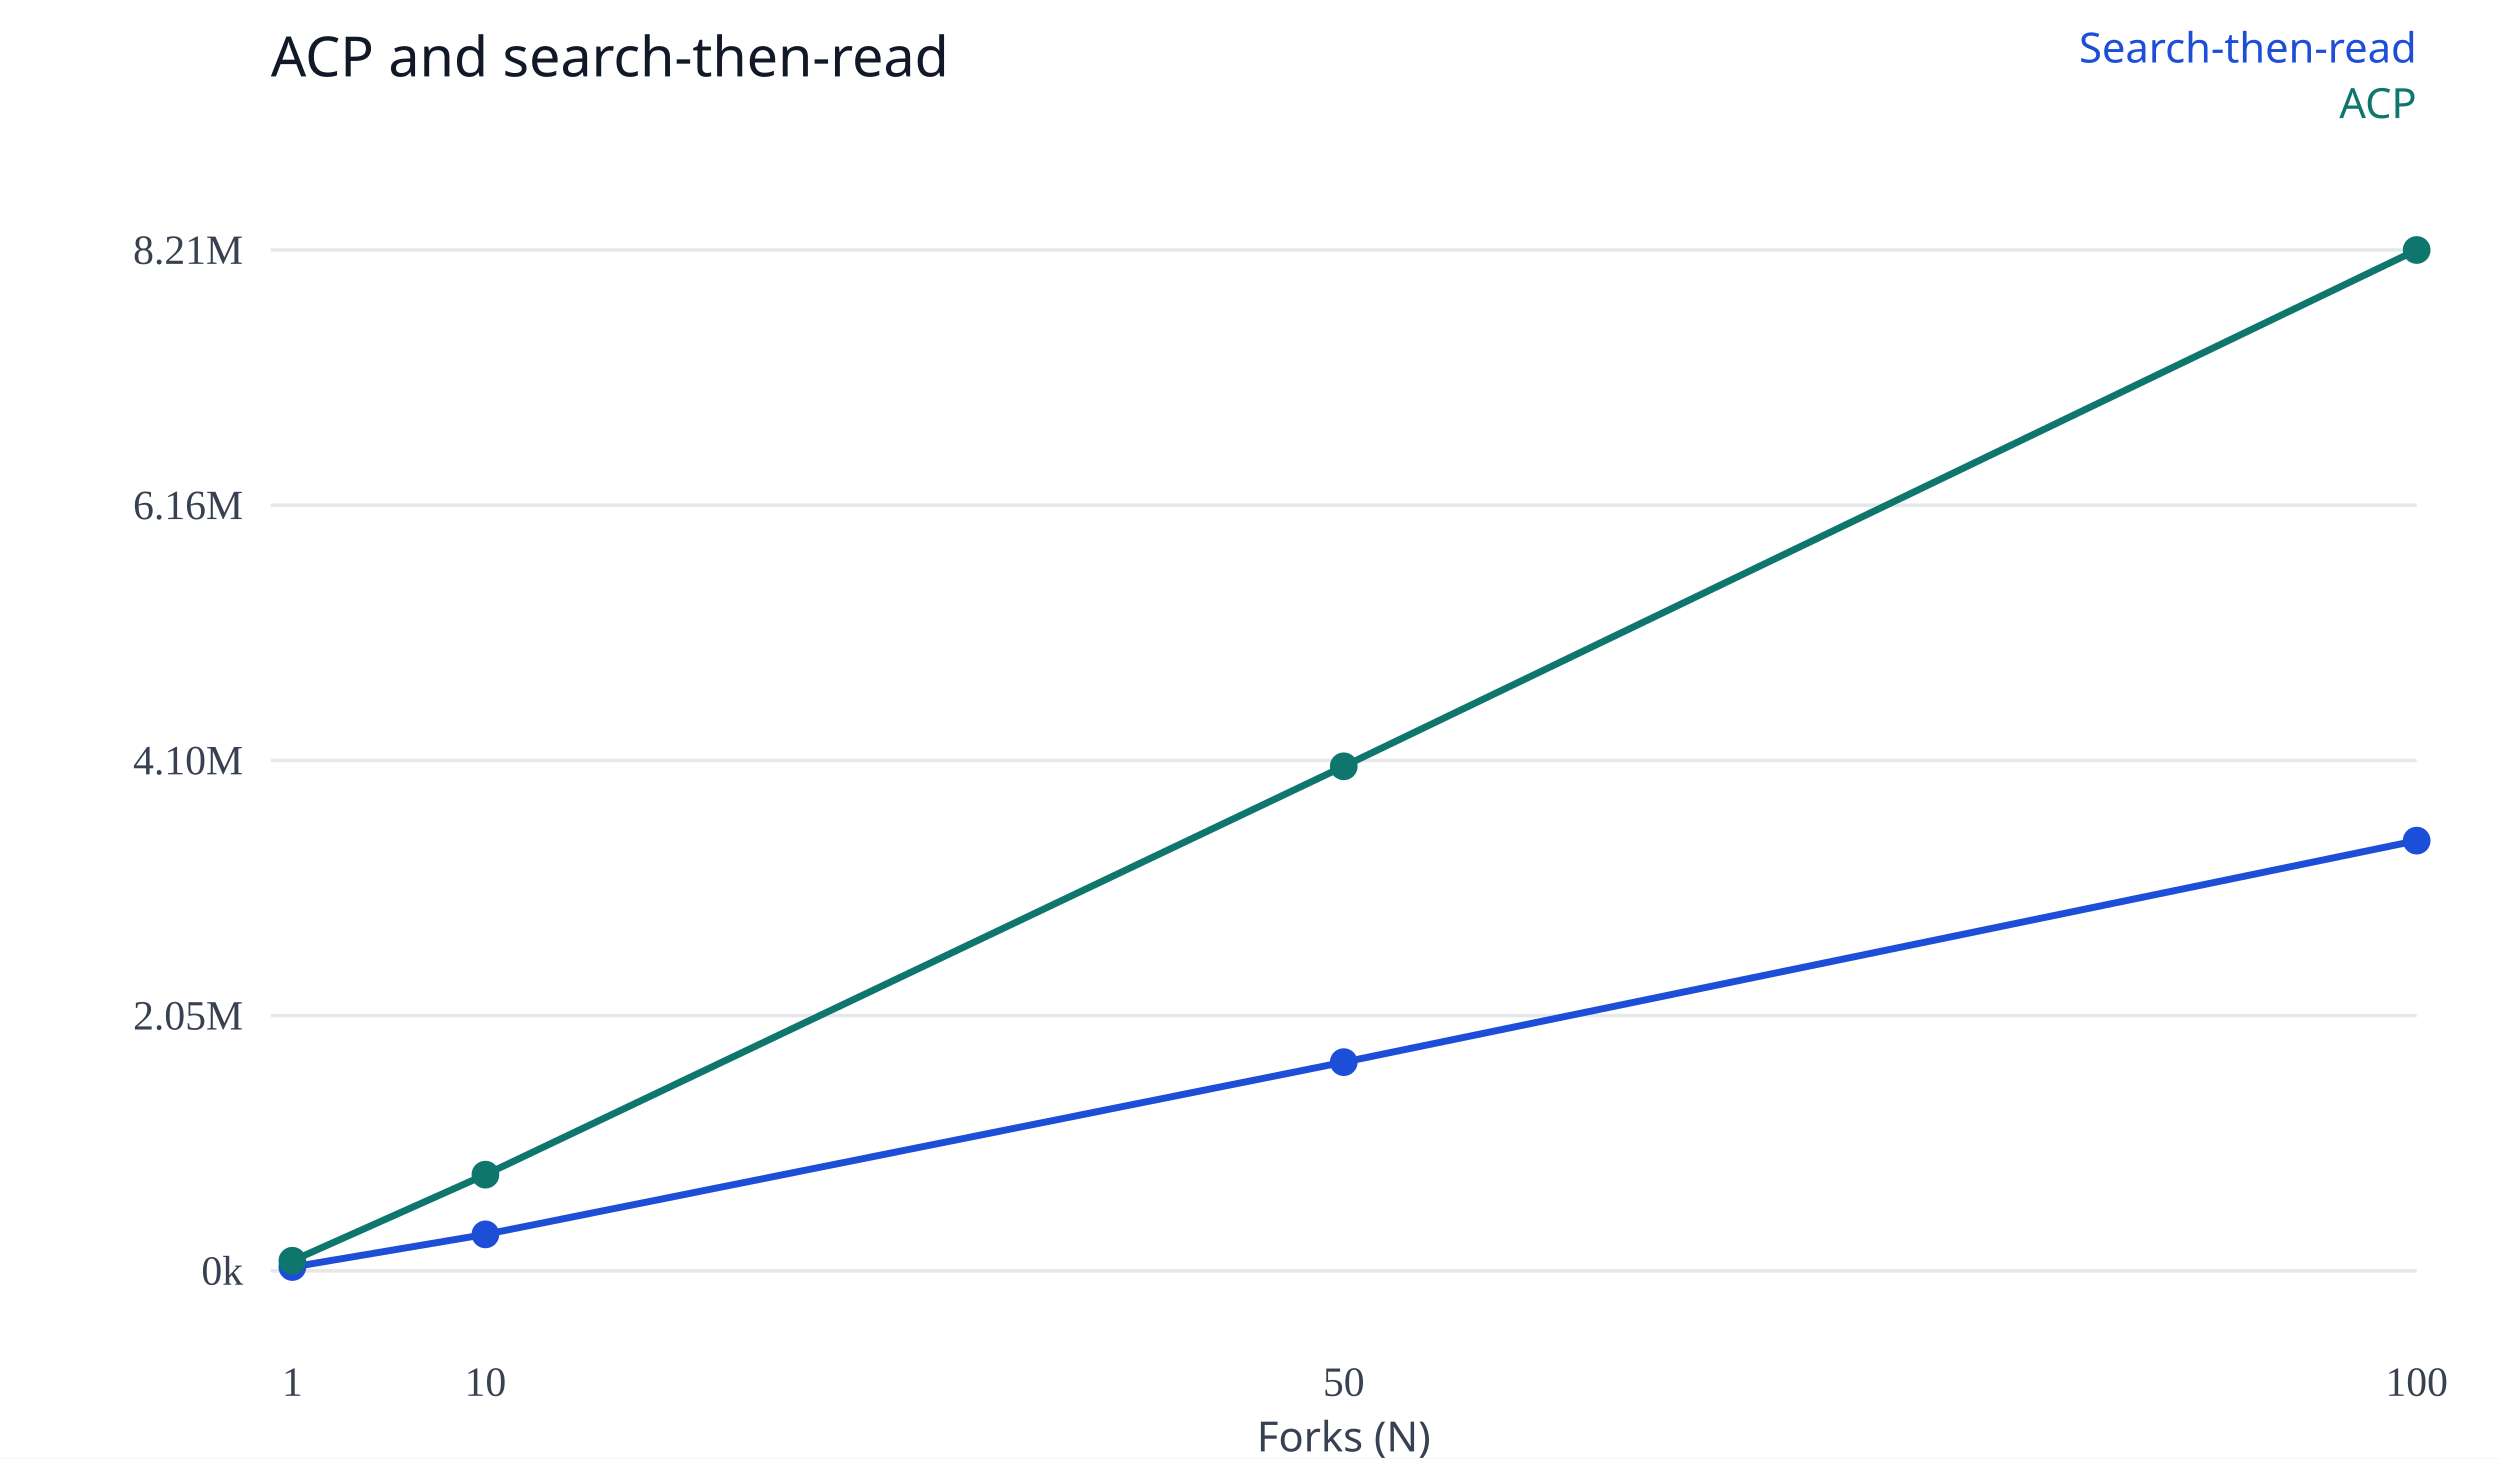
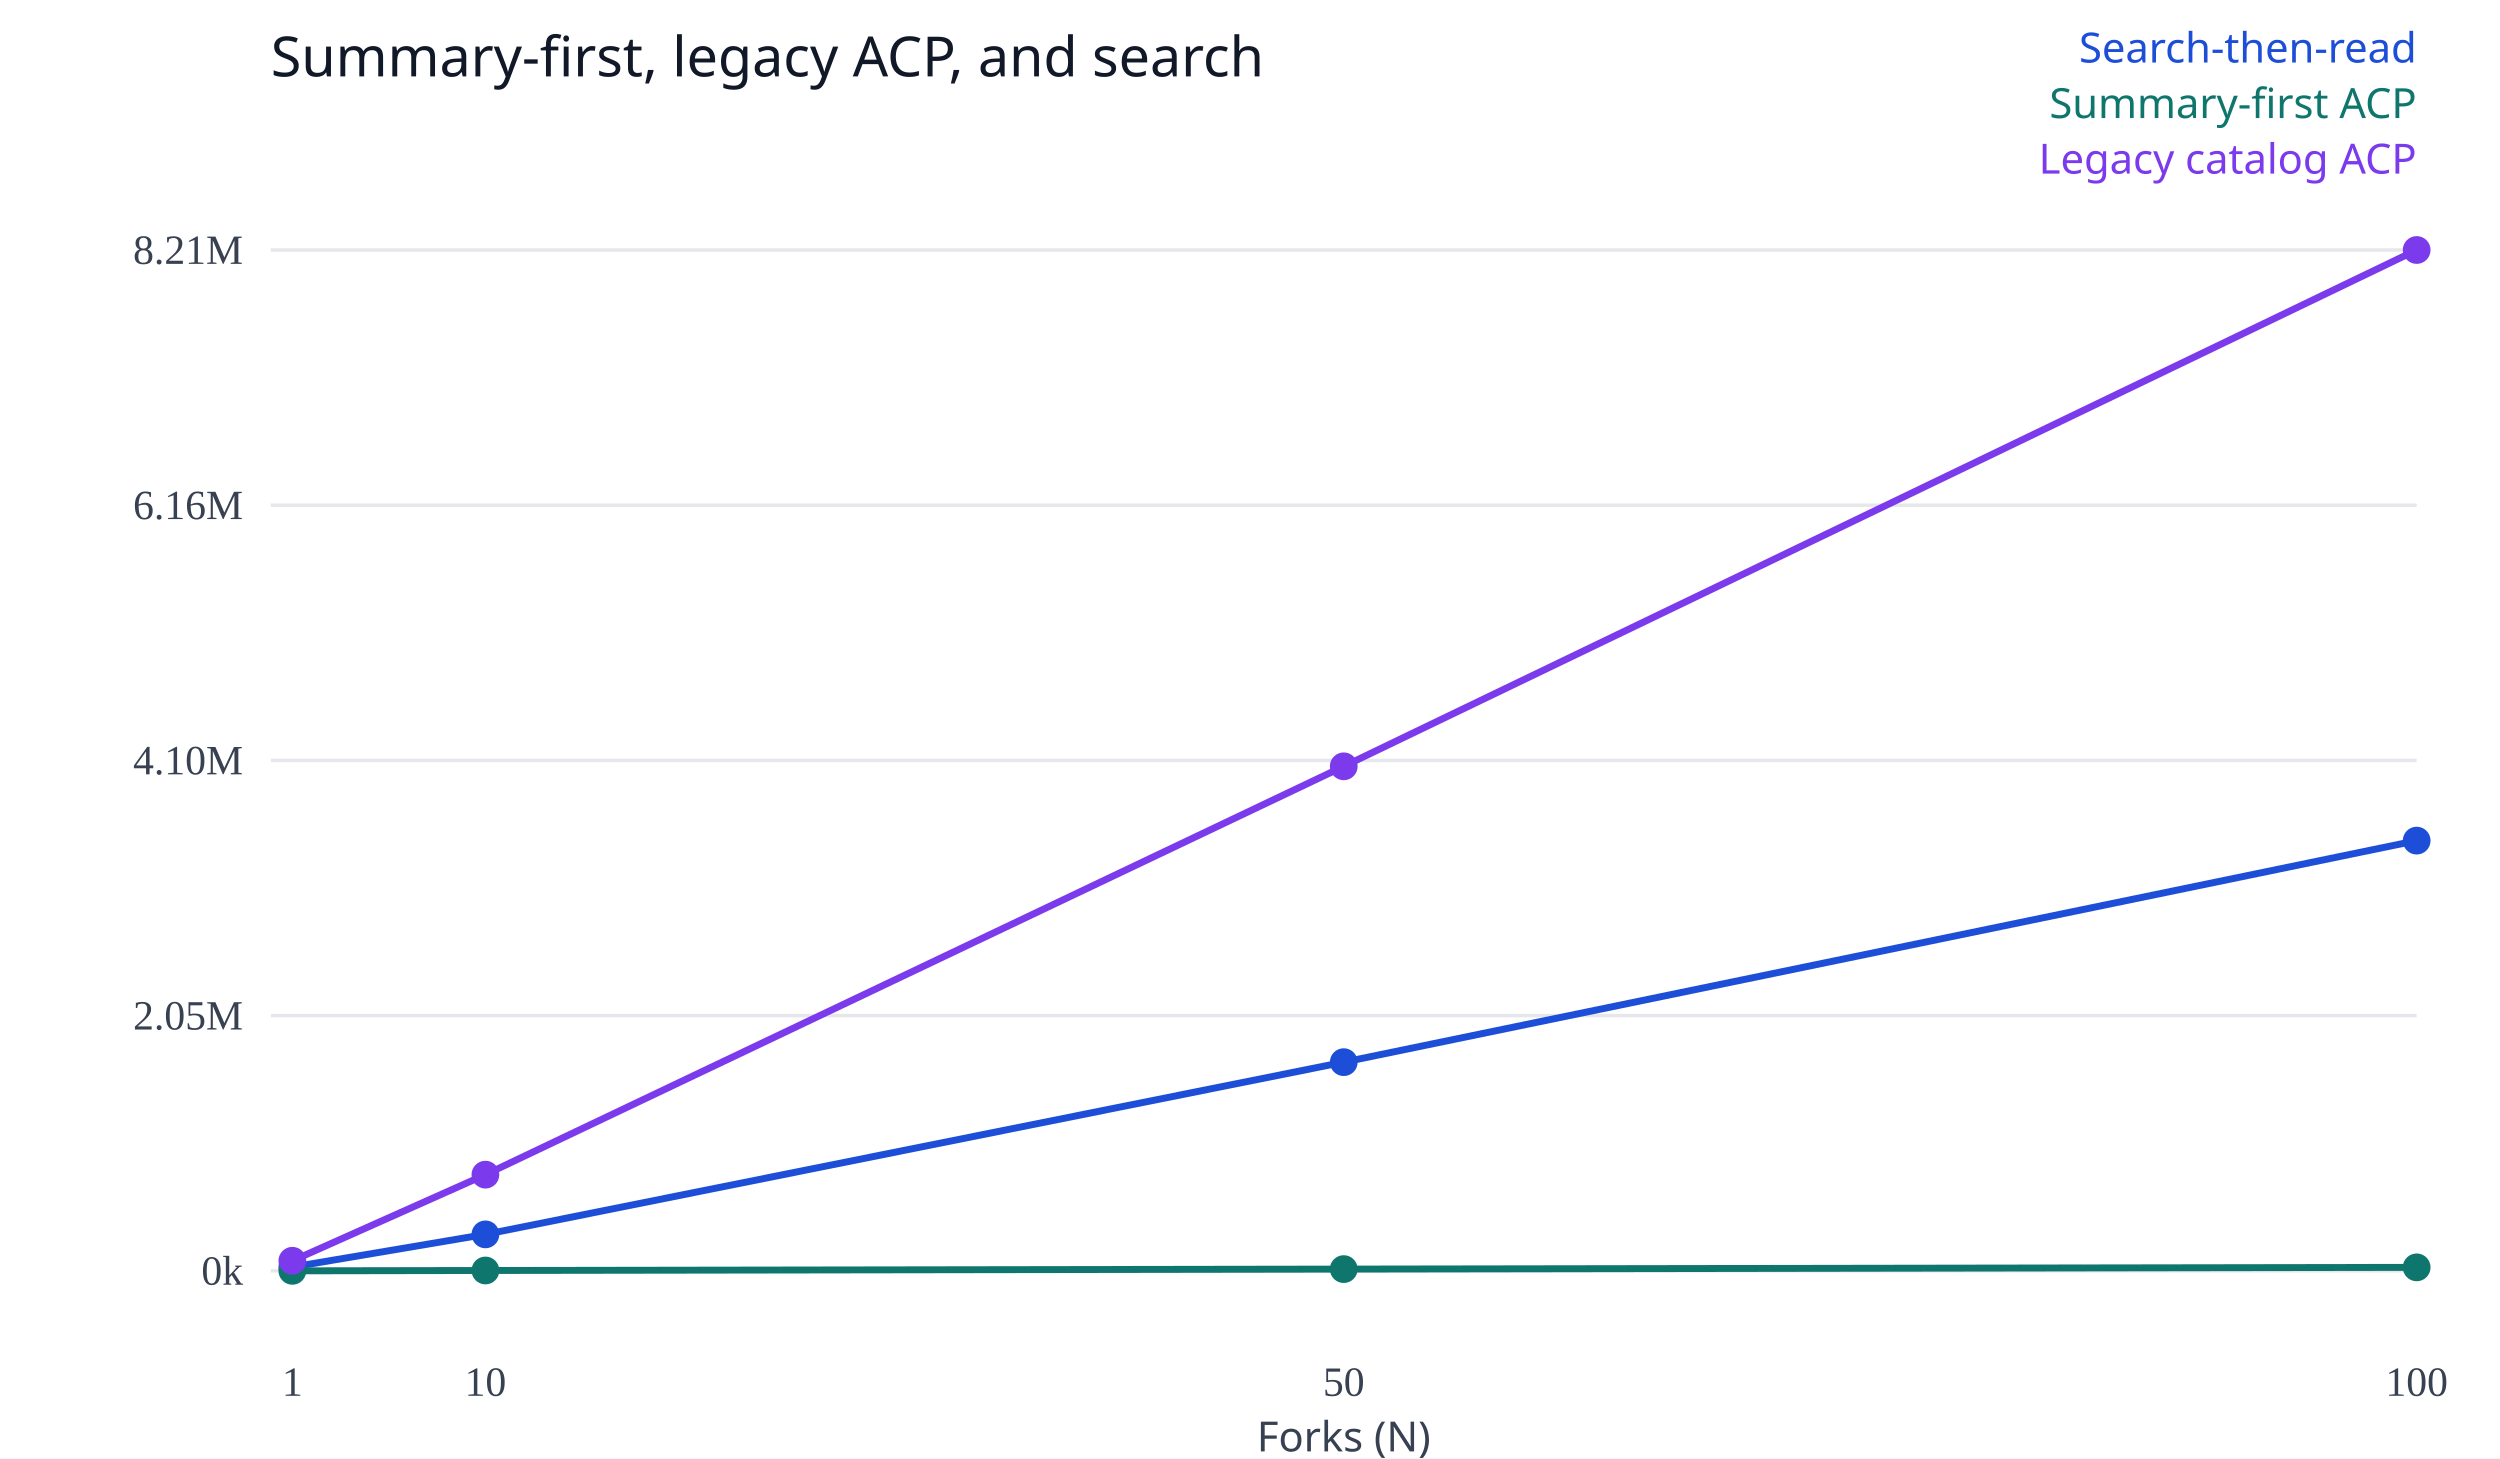
<svg xmlns="http://www.w3.org/2000/svg" width="720" height="420" viewBox="0 0 720 420">
  <rect width="100%" height="100%" fill="#ffffff" />
-   <text x="78" y="22" font-size="16" font-family="sans-serif" fill="#111827">ACP and search-then-read</text>
+   <text x="78" y="22" font-size="16" font-family="sans-serif" fill="#111827">Summary-first, legacy ACP, and search</text>
  <text x="696" y="18" text-anchor="end" font-size="12" font-family="sans-serif" fill="#1d4ed8">Search-then-read</text>
-   <text x="696" y="34" text-anchor="end" font-size="12" font-family="sans-serif" fill="#0f766e">ACP</text>
+   <text x="696" y="34" text-anchor="end" font-size="12" font-family="sans-serif" fill="#0f766e">Summary-first ACP</text>
+   <text x="696" y="50" text-anchor="end" font-size="12" font-family="sans-serif" fill="#7c3aed">Legacy catalog ACP</text>
  <line x1="78" y1="366.0" x2="696" y2="366.0" stroke="#e5e7eb" />
  <text x="70" y="370.0" text-anchor="end" font-size="12" fill="#374151">0k</text>
  <line x1="78" y1="292.5" x2="696" y2="292.5" stroke="#e5e7eb" />
  <text x="70" y="296.5" text-anchor="end" font-size="12" fill="#374151">2.05M</text>
  <line x1="78" y1="219.0" x2="696" y2="219.0" stroke="#e5e7eb" />
  <text x="70" y="223.0" text-anchor="end" font-size="12" fill="#374151">4.10M</text>
  <line x1="78" y1="145.5" x2="696" y2="145.5" stroke="#e5e7eb" />
  <text x="70" y="149.5" text-anchor="end" font-size="12" fill="#374151">6.16M</text>
  <line x1="78" y1="72.0" x2="696" y2="72.0" stroke="#e5e7eb" />
  <text x="70" y="76.0" text-anchor="end" font-size="12" fill="#374151">8.21M</text>
  <polyline fill="none" stroke="#1d4ed8" stroke-width="2" points="84.2,364.9 139.8,355.5 387.0,305.9 696.0,242.1" />
  <circle cx="84.2" cy="364.9" r="4" fill="#1d4ed8" />
  <circle cx="139.8" cy="355.5" r="4" fill="#1d4ed8" />
  <circle cx="387.0" cy="305.9" r="4" fill="#1d4ed8" />
  <circle cx="696.0" cy="242.1" r="4" fill="#1d4ed8" />
-   <polyline fill="none" stroke="#0f766e" stroke-width="2" points="84.2,363.1 139.8,338.3 387.0,220.7 696.0,72.0" />
-   <circle cx="84.2" cy="363.1" r="4" fill="#0f766e" />
-   <circle cx="139.8" cy="338.3" r="4" fill="#0f766e" />
-   <circle cx="387.0" cy="220.7" r="4" fill="#0f766e" />
-   <circle cx="696.0" cy="72.0" r="4" fill="#0f766e" />
+   <polyline fill="none" stroke="#0f766e" stroke-width="2" points="84.2,366.0 139.8,365.9 387.0,365.5 696.0,365.0" />
+   <circle cx="84.2" cy="366.0" r="4" fill="#0f766e" />
+   <circle cx="139.8" cy="365.9" r="4" fill="#0f766e" />
+   <circle cx="387.0" cy="365.5" r="4" fill="#0f766e" />
+   <circle cx="696.0" cy="365.0" r="4" fill="#0f766e" />
+   <polyline fill="none" stroke="#7c3aed" stroke-width="2" points="84.2,363.1 139.8,338.3 387.0,220.7 696.0,72.0" />
+   <circle cx="84.2" cy="363.1" r="4" fill="#7c3aed" />
+   <circle cx="139.8" cy="338.3" r="4" fill="#7c3aed" />
+   <circle cx="387.0" cy="220.7" r="4" fill="#7c3aed" />
+   <circle cx="696.0" cy="72.0" r="4" fill="#7c3aed" />
  <text x="84.2" y="402" text-anchor="middle" font-size="12" fill="#374151">1</text>
  <text x="139.8" y="402" text-anchor="middle" font-size="12" fill="#374151">10</text>
  <text x="387.0" y="402" text-anchor="middle" font-size="12" fill="#374151">50</text>
  <text x="696.0" y="402" text-anchor="middle" font-size="12" fill="#374151">100</text>
  <text x="387" y="418" text-anchor="middle" font-size="12" font-family="sans-serif" fill="#374151">Forks (N)</text>
</svg>
